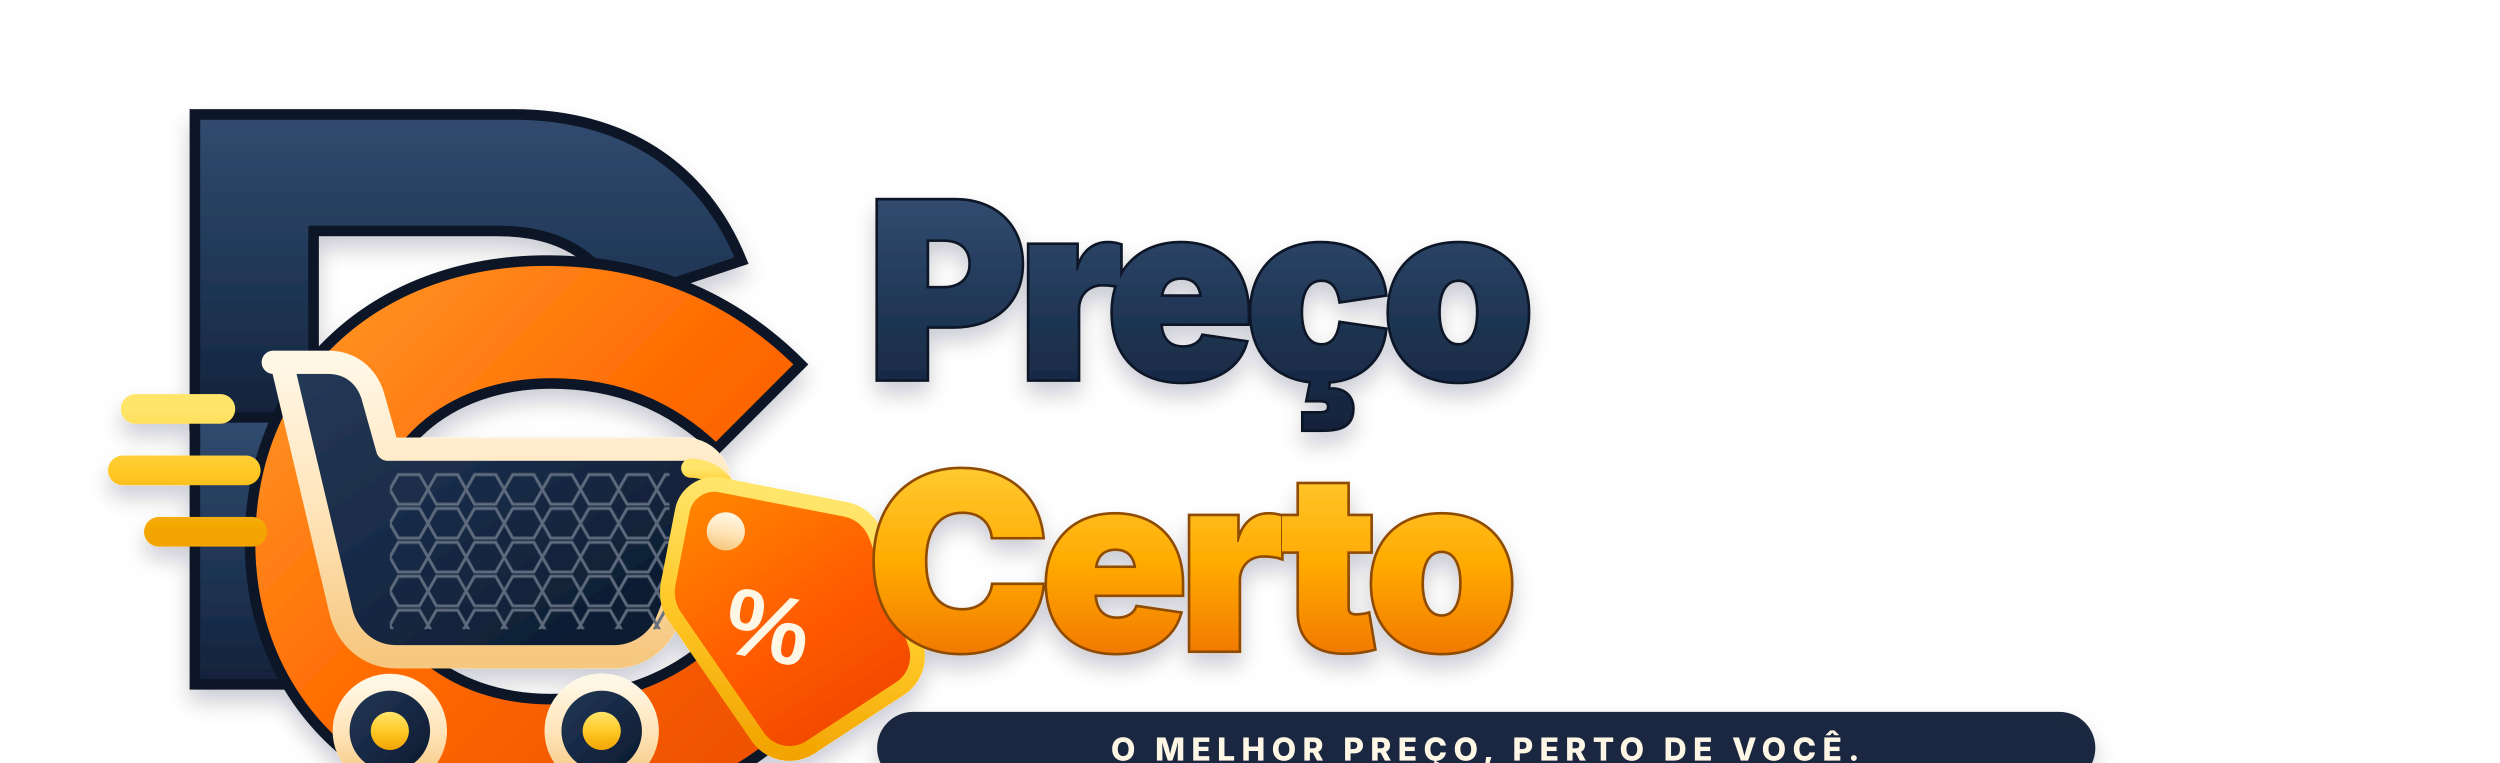
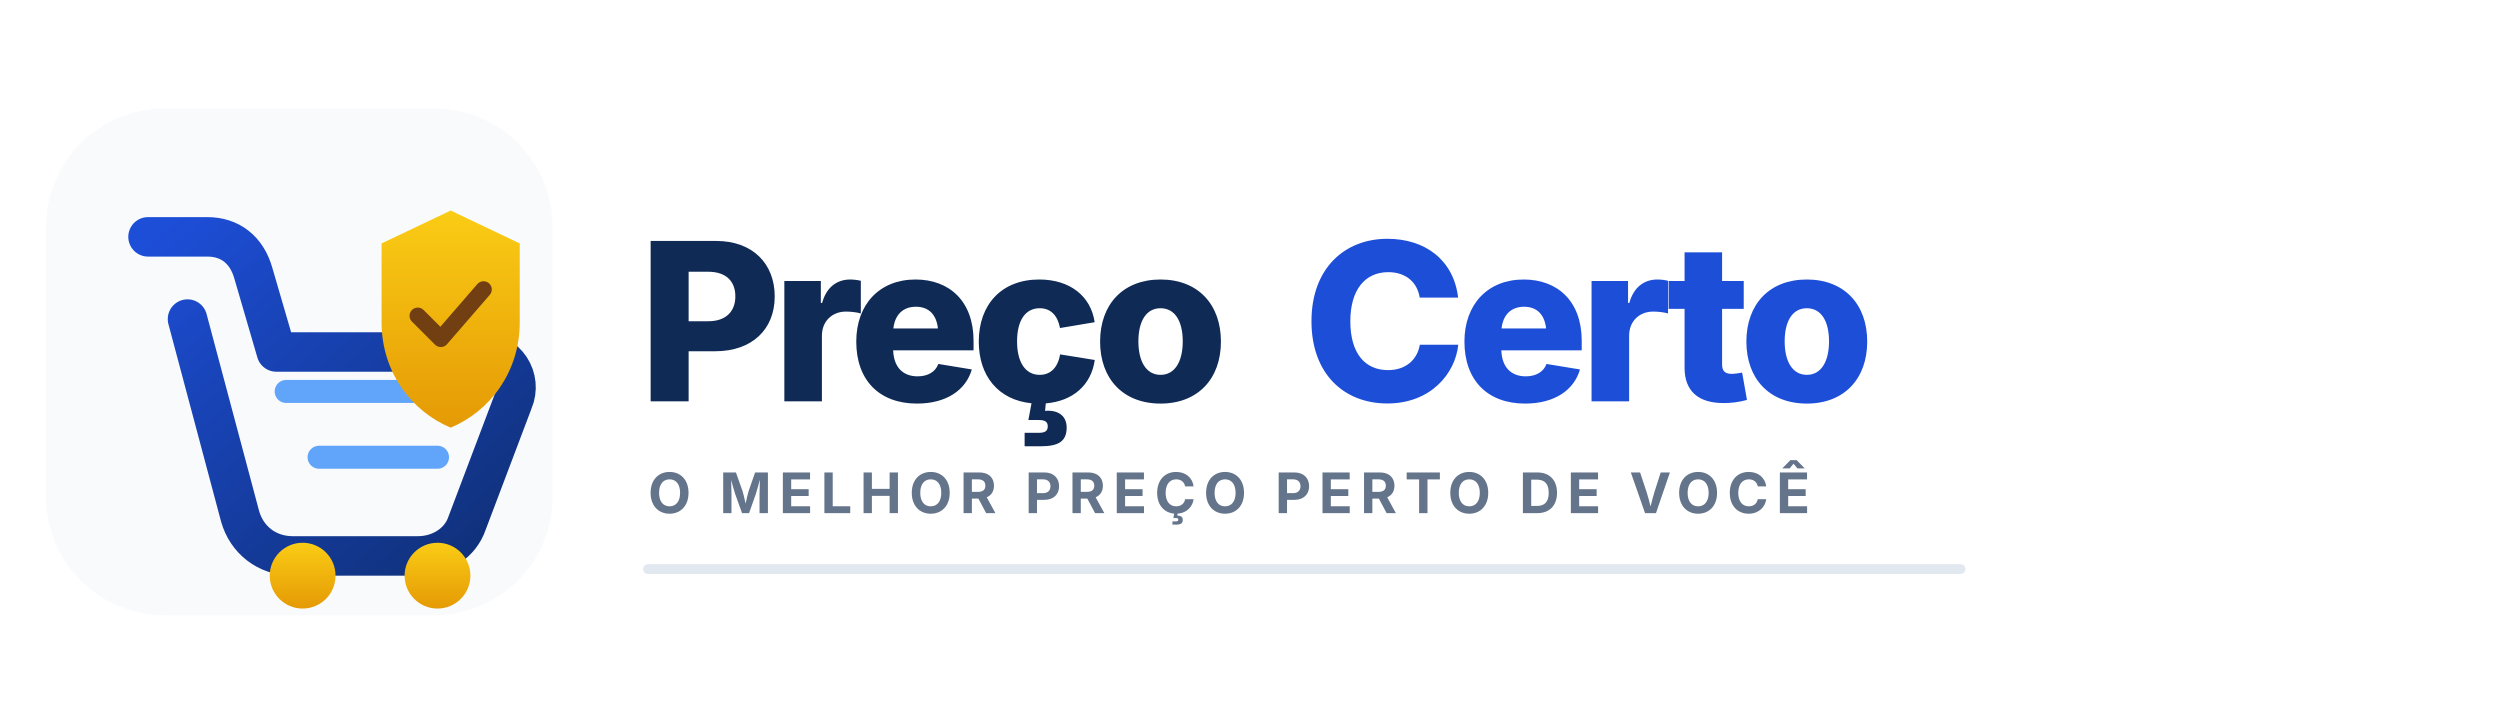
- <svg xmlns="http://www.w3.org/2000/svg" width="1180" height="360" viewBox="0 0 1180 360" role="img" aria-labelledby="title desc">
+ <svg xmlns="http://www.w3.org/2000/svg" viewBox="0 0 760 220" role="img" aria-labelledby="title desc">
  <defs>
-     <linearGradient id="cream" x1="0" y1="0" x2="0" y2="1">
-       <stop stop-color="#FFF7E6" />
-       <stop offset=".52" stop-color="#FFE4B8" />
-       <stop offset="1" stop-color="#F6C77F" />
+     <linearGradient id="blue" x1="0" y1="0" x2="1" y2="1">
+       <stop stop-color="#1D4ED8" />
+       <stop offset="1" stop-color="#0F2F75" />
    </linearGradient>
-     <linearGradient id="orange" x1="0" y1="0" x2="1" y2="1">
-       <stop stop-color="#FF8A00" />
-       <stop offset=".52" stop-color="#FF5A00" />
-       <stop offset="1" stop-color="#E93F00" />
+     <linearGradient id="gold" x1="0" y1="0" x2="0" y2="1">
+       <stop stop-color="#FACC15" />
+       <stop offset="1" stop-color="#E59A05" />
    </linearGradient>
-     <linearGradient id="yellow" x1="0" y1="0" x2="0" y2="1">
-       <stop stop-color="#FFE56B" />
-       <stop offset=".5" stop-color="#FFC928" />
-       <stop offset="1" stop-color="#F2A400" />
-     </linearGradient>
-     <linearGradient id="navy" x1="0" y1="0" x2="1" y2="1">
-       <stop stop-color="#263A58" />
-       <stop offset=".48" stop-color="#172A45" />
-       <stop offset="1" stop-color="#0B1628" />
-     </linearGradient>
-     <linearGradient id="pcP" x1="0" y1="0" x2="0" y2="1">
-       <stop stop-color="#314B6F" />
-       <stop offset=".52" stop-color="#203756" />
-       <stop offset="1" stop-color="#12223A" />
-     </linearGradient>
-     <linearGradient id="pcC" x1="0" y1="0" x2="1" y2="1">
-       <stop stop-color="#FF9D2E" />
-       <stop offset=".5" stop-color="#FF6A00" />
-       <stop offset="1" stop-color="#E94A00" />
-     </linearGradient>
-     <linearGradient id="precoText" x1="0" y1="0" x2="0" y2="1">
-       <stop stop-color="#314B6F" />
-       <stop offset=".52" stop-color="#1F3553" />
-       <stop offset="1" stop-color="#13233B" />
-     </linearGradient>
-     <linearGradient id="certoText" x1="0" y1="0" x2="0" y2="1">
-       <stop stop-color="#FFC92F" />
-       <stop offset=".52" stop-color="#FFAA00" />
-       <stop offset="1" stop-color="#F27A00" />
-     </linearGradient>
-     <pattern id="mesh" width="18" height="16" patternUnits="userSpaceOnUse">
-       <path d="M4 1h10l4 7-4 7H4L0 8Z" fill="none" stroke="#5F6B7D" stroke-width="1.4" />
-     </pattern>
-     <filter id="shadow" x="-20%" y="-20%" width="145%" height="155%">
-       <feDropShadow dx="0" dy="6" stdDeviation="5" flood-color="#0B1628" flood-opacity=".20" />
-     </filter>
  </defs>
-   <g filter="url(#shadow)" transform="translate(14 8)">
-     <g transform="translate(8 2)">
-       <path d="M70 44h150c53 0 90 25 108 69l-57 19c-11-22-30-33-58-33H126v92H70Z" fill="url(#pcP)" stroke="#0B1628" stroke-width="5" />
-       <path d="M70 187h56v126H70Z" fill="url(#pcP)" stroke="#0B1628" stroke-width="5" />
-       <path d="M236 113c48 0 88 17 120 49l-40 40c-22-21-47-31-78-31-49 0-84 31-84 75 0 43 35 74 84 74 32 0 59-10 81-32l39 40c-32 32-73 49-122 49-81 0-140-54-140-131 0-79 59-133 140-133Z" fill="url(#pcC)" stroke="#0B1628" stroke-width="5" />
-       <g transform="translate(36 133)">
-         <path d="M6 50h40M0 79h58M17 108h44" stroke="url(#yellow)" stroke-width="14" stroke-linecap="round" />
-         <path d="M71 28h26c10 0 18 6 21 16l7 25h140c12 0 20 12 15 23l-23 58c-4 10-14 17-25 17H129c-13 0-23-9-26-21L75 28Z" fill="url(#navy)" stroke="url(#cream)" stroke-width="11" stroke-linejoin="round" />
-         <path d="M126 80h132v74H126Z" fill="url(#mesh)" opacity=".96" />
-         <path d="M123 171h111" stroke="url(#cream)" stroke-width="9" stroke-linecap="round" />
-         <circle cx="126" cy="202" r="23" fill="url(#navy)" stroke="url(#cream)" stroke-width="8" />
-         <circle cx="126" cy="202" r="9" fill="url(#yellow)" />
-         <circle cx="226" cy="202" r="23" fill="url(#navy)" stroke="url(#cream)" stroke-width="8" />
-         <circle cx="226" cy="202" r="9" fill="url(#yellow)" />
-         <path d="M268 78c10 0 18 7 19 17" fill="none" stroke="url(#yellow)" stroke-width="9" stroke-linecap="round" />
-         <g transform="translate(267 83) rotate(11)">
-           <path d="M15 0h60c8 0 14 4 18 11l27 45c4 7 3 16-3 22l-37 36c-7 6-17 6-24 0L6 65C2 61 0 56 0 50V15C0 7 7 0 15 0Z" fill="url(#orange)" stroke="url(#yellow)" stroke-width="7" />
-           <circle cx="22" cy="21" r="9" fill="url(#cream)" />
-           <text x="30" y="77" fill="#FFF7E6" font-family="Arial,sans-serif" font-size="45" font-weight="900">%</text>
-         </g>
-       </g>
-     </g>
-     <g transform="translate(395 73)" font-family="Outfit,Inter,Arial,sans-serif" font-weight="900" letter-spacing="-5">
-       <text x="0" y="98" fill="url(#precoText)" stroke="#0B1628" stroke-width="2.5" paint-order="stroke" font-size="116">Preço</text>
-       <text x="0" y="226" fill="url(#certoText)" stroke="#8F4B00" stroke-width="2.5" paint-order="stroke" font-size="116">Certo</text>
-       <g transform="translate(5 255)">
-         <rect x="0" y="0" width="575" height="34" rx="17" fill="#13233B" opacity=".97" />
-         <text x="287" y="23" text-anchor="middle" fill="#FFF7E6" font-family="Inter,Arial,sans-serif" font-size="15" font-weight="800" letter-spacing="3">O MELHOR PREÇO, PERTO DE VOCÊ.</text>
-       </g>
-     </g>
+   <g transform="translate(14 33)">
+     <rect width="154" height="154" rx="36" fill="#F8FAFC" />
+     <path d="M31 39h18c7 0 12 4 14 11l7 24h62c8 0 13 8 10 15l-14 37c-2 6-8 10-15 10H75c-8 0-14-5-16-12L43 64" fill="none" stroke="url(#blue)" stroke-width="12" stroke-linecap="round" stroke-linejoin="round" />
+     <path d="M73 86h53M83 106h36" stroke="#60A5FA" stroke-width="7" stroke-linecap="round" />
+     <circle cx="78" cy="142" r="10" fill="url(#gold)" />
+     <circle cx="119" cy="142" r="10" fill="url(#gold)" />
+     <path d="M123 31l21 10v24c0 15-9 27-21 32-12-5-21-17-21-32V41Z" fill="url(#gold)" />
+     <path d="m113 63 7 7 13-15" fill="none" stroke="#713F12" stroke-width="5" stroke-linecap="round" stroke-linejoin="round" />
+   </g>
+   <g transform="translate(194 62)" font-family="Outfit,Inter,Arial,sans-serif">
+     <text x="0" y="60" fill="#102A56" font-size="67" font-weight="760" letter-spacing="-3">Preço</text>
+     <text x="202" y="60" fill="#1D4ED8" font-size="67" font-weight="760" letter-spacing="-3">Certo</text>
+     <text x="3" y="94" fill="#64748B" font-family="Inter,Arial,sans-serif" font-size="17" font-weight="700" letter-spacing="2.3">O MELHOR PREÇO PERTO DE VOCÊ</text>
+     <path d="M3 111h399" stroke="#E2E8F0" stroke-width="3" stroke-linecap="round" />
  </g>
</svg>
